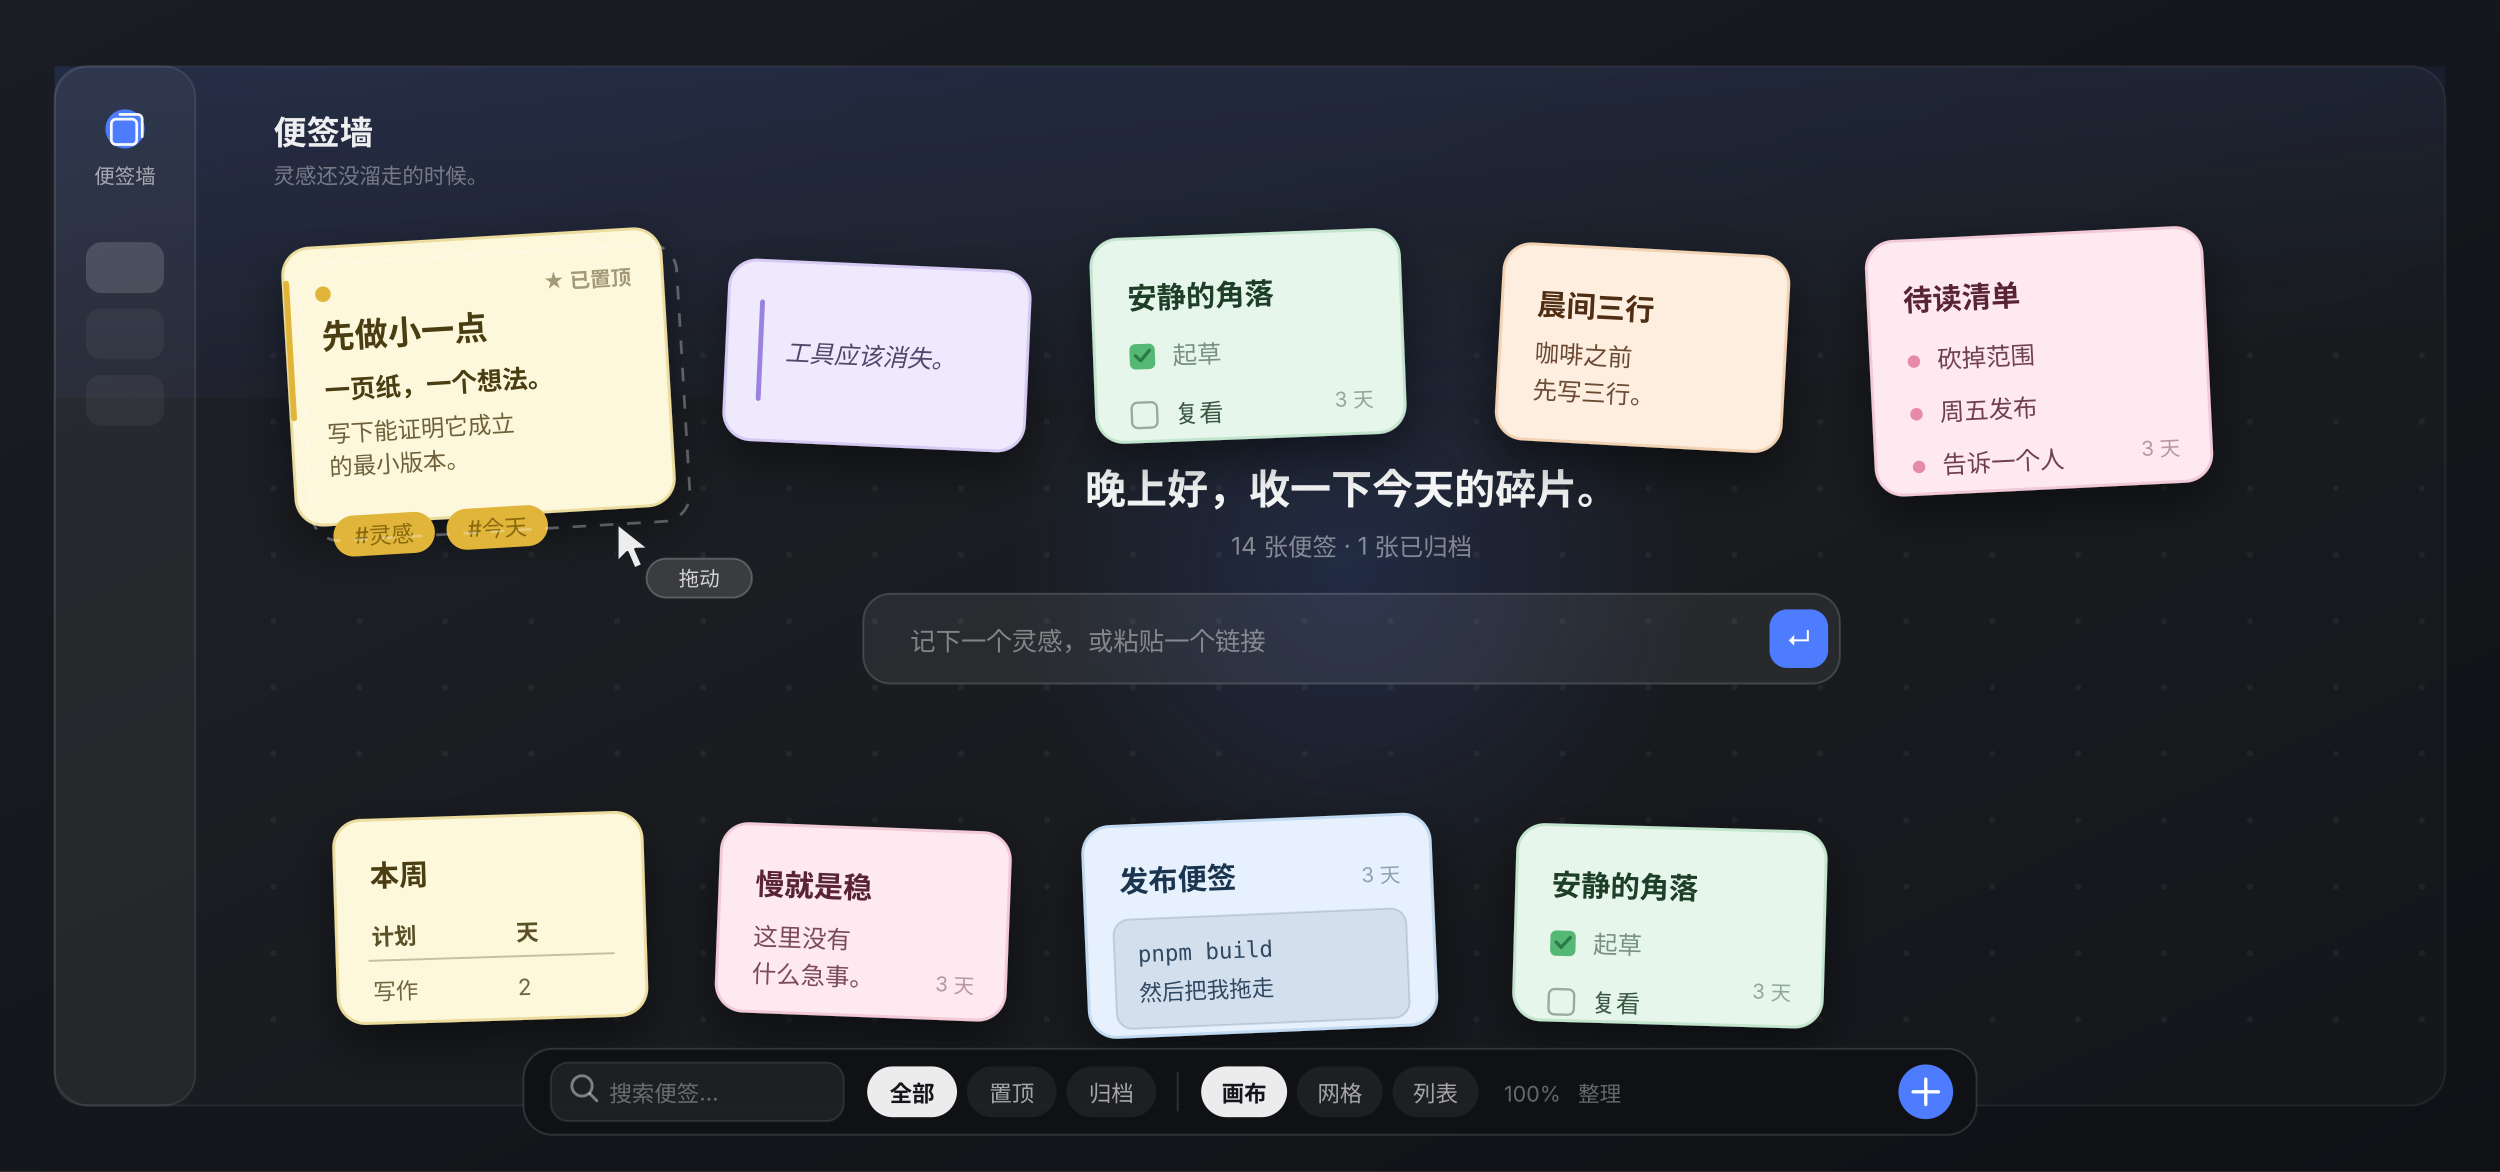
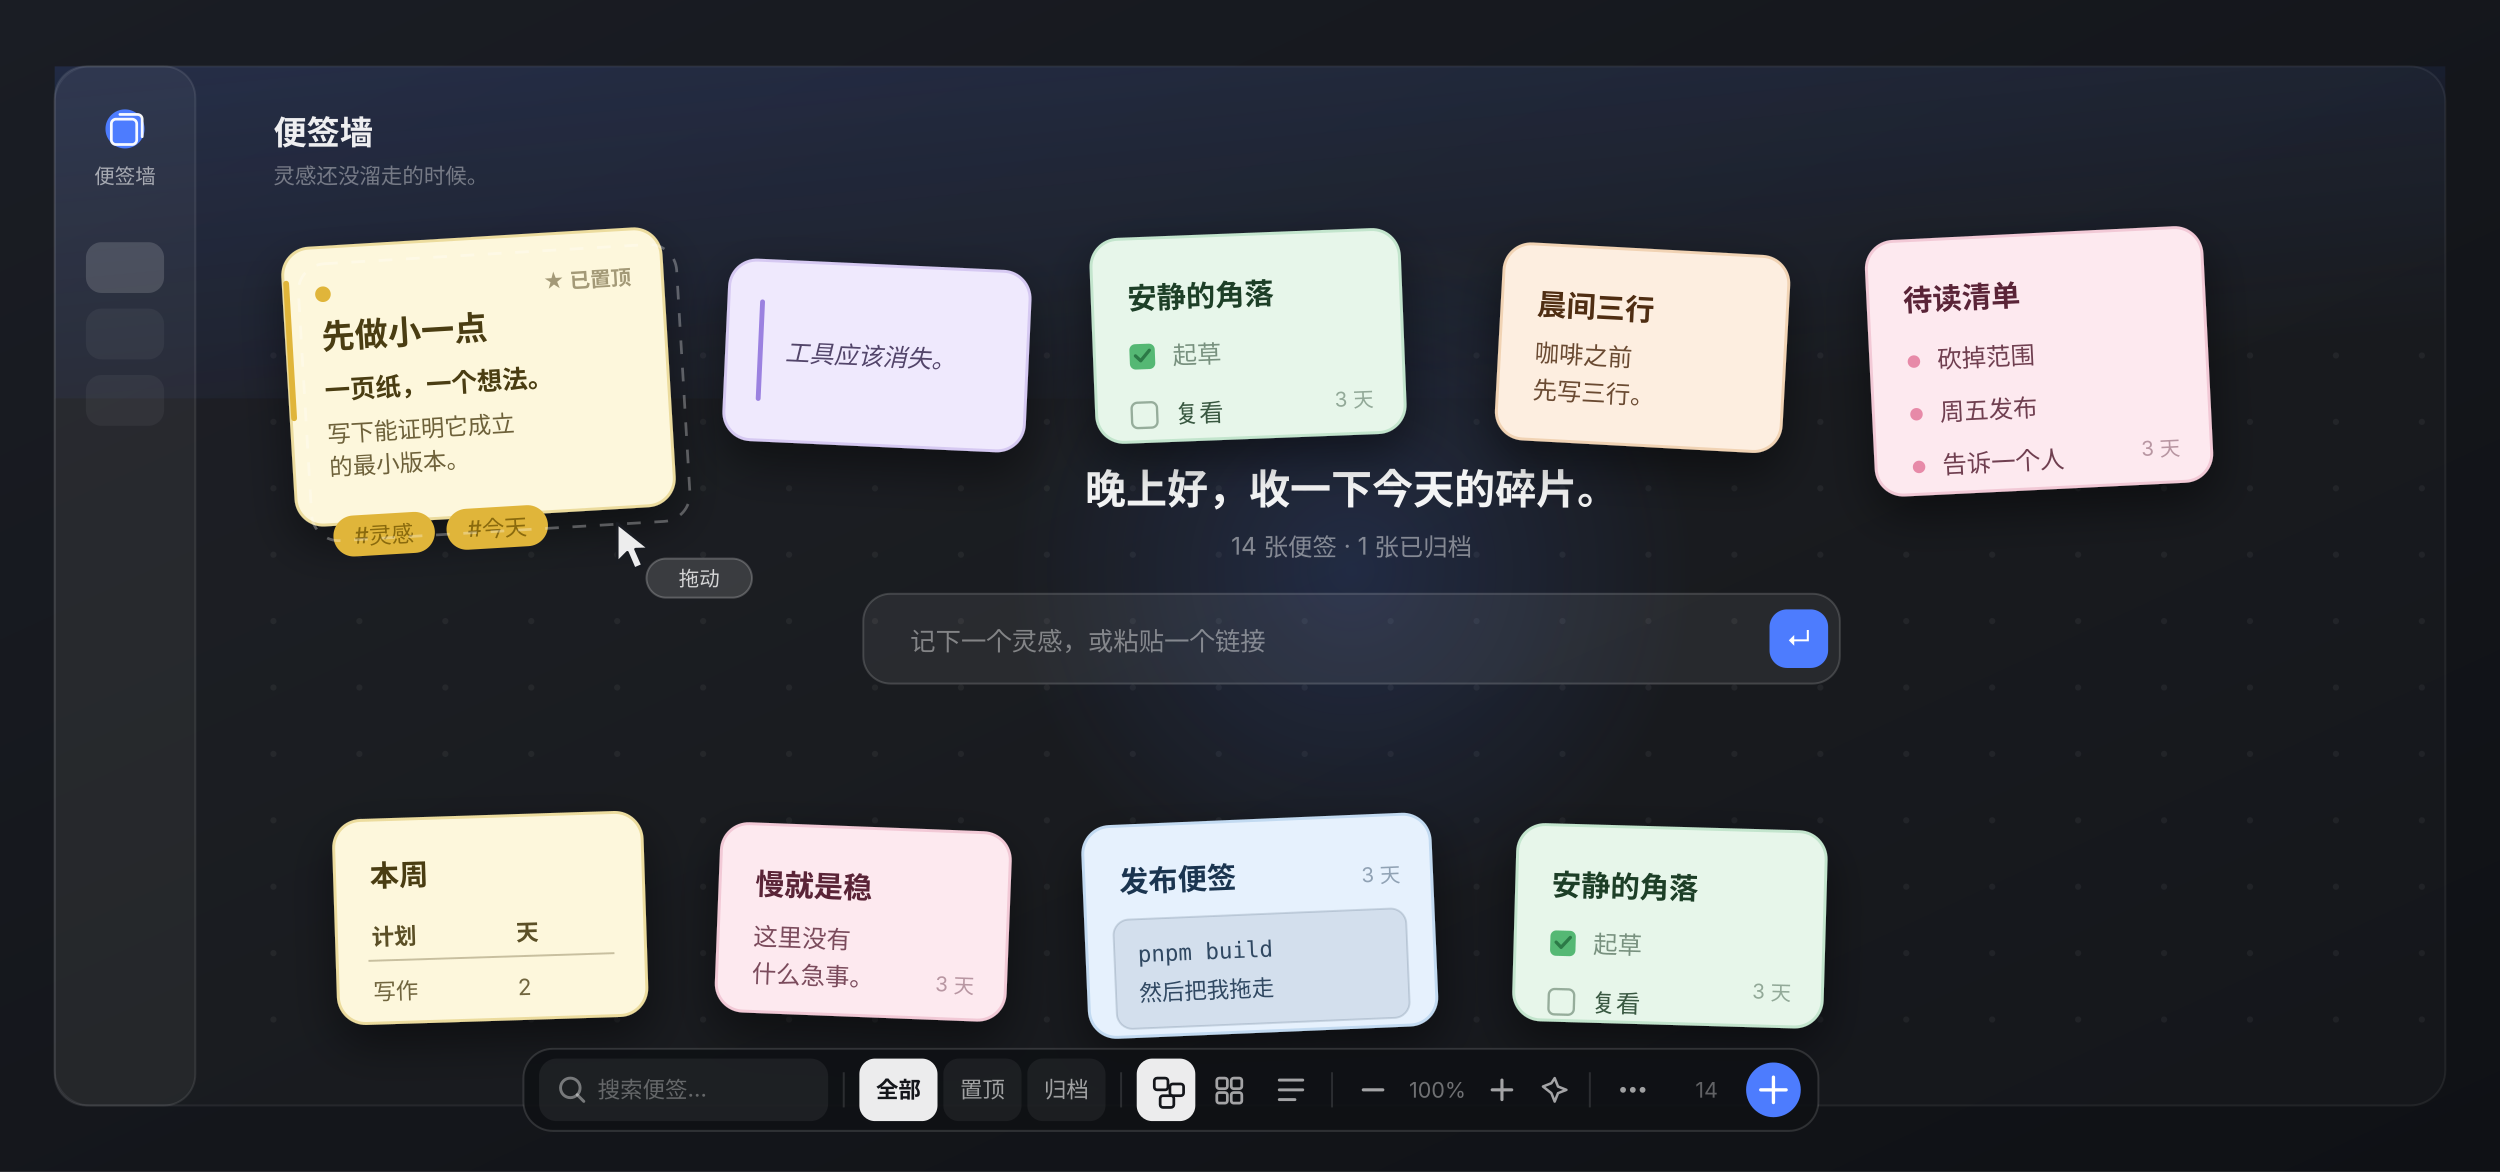
<svg xmlns="http://www.w3.org/2000/svg" width="1280" height="600" viewBox="0 0 1280 600">
  <defs>
    <linearGradient id="board" x1="0" y1="0" x2="1" y2="1">
      <stop offset="0" stop-color="#1a1d24" />
      <stop offset="0.55" stop-color="#14161b" />
      <stop offset="1" stop-color="#0f1115" />
    </linearGradient>
    <linearGradient id="glow" x1="0" y1="0" x2="0.7" y2="1">
      <stop offset="0" stop-color="#4d7cfe" stop-opacity="0.15" />
      <stop offset="1" stop-color="#4d7cfe" stop-opacity="0" />
    </linearGradient>
    <radialGradient id="centre">
      <stop offset="0" stop-color="#4d7cfe" stop-opacity="0.16" />
      <stop offset="0.7" stop-color="#4d7cfe" stop-opacity="0" />
    </radialGradient>
    <filter id="cardShadow" x="-30%" y="-30%" width="160%" height="180%">
      <feDropShadow dx="0" dy="10" stdDeviation="12" flood-color="#000000" flood-opacity="0.45" />
    </filter>
  </defs>
  <rect x="0" y="0" width="1280" height="600" fill="url(#board)" />
  <rect x="28" y="34" width="1224" height="532" rx="18" fill="#ffffff" fill-opacity="0.02" stroke="#ffffff" stroke-opacity="0.07" stroke-width="1" />
  <rect x="28" y="34" width="1224" height="170" fill="url(#glow)" />
  <rect x="28" y="34" width="72" height="532" rx="16" fill="#ffffff" fill-opacity="0.05" stroke="#ffffff" stroke-opacity="0.09" stroke-width="1" />
  <circle cx="64" cy="66" r="10" fill="#4d7cfe" fill-opacity="1" />
  <g transform="translate(56 56)" fill="none" stroke="#ffffff" stroke-opacity="0.95" stroke-width="1.4" stroke-linecap="round">
    <rect x="1" y="5" width="13" height="13" rx="2.4" />
    <path d="M5.4 2.6h9a2.4 2.4 0 0 1 2.4 2.4v9" />
  </g>
  <text x="64" y="94" font-size="10.5" fill="#ffffff" fill-opacity="0.58" text-anchor="middle" font-family="Inter, 'Noto Sans SC', system-ui, sans-serif">便签墙</text>
  <rect x="44" y="124" width="40" height="26" rx="8" fill="#ffffff" fill-opacity="0.15" />
  <rect x="44" y="158" width="40" height="26" rx="8" fill="#ffffff" fill-opacity="0.05" />
  <rect x="44" y="192" width="40" height="26" rx="8" fill="#ffffff" fill-opacity="0.05" />
  <text x="140" y="74" font-size="17" font-weight="700" fill="#ffffff" fill-opacity="0.92" font-family="Inter, 'Noto Sans SC', system-ui, sans-serif">便签墙</text>
  <text x="140" y="94" font-size="11" fill="#ffffff" fill-opacity="0.38" font-family="Inter, 'Noto Sans SC', system-ui, sans-serif">灵感还没溜走的时候。</text>
  <g fill="#ffffff" fill-opacity="0.05">
    <circle cx="140" cy="182" r="1.6" />
    <circle cx="184" cy="182" r="1.6" />
    <circle cx="228" cy="182" r="1.6" />
    <circle cx="272" cy="182" r="1.6" />
    <circle cx="316" cy="182" r="1.6" />
    <circle cx="360" cy="182" r="1.6" />
    <circle cx="404" cy="182" r="1.6" />
    <circle cx="448" cy="182" r="1.6" />
    <circle cx="492" cy="182" r="1.6" />
    <circle cx="536" cy="182" r="1.6" />
    <circle cx="580" cy="182" r="1.6" />
    <circle cx="624" cy="182" r="1.6" />
    <circle cx="668" cy="182" r="1.6" />
    <circle cx="712" cy="182" r="1.6" />
    <circle cx="756" cy="182" r="1.6" />
    <circle cx="800" cy="182" r="1.6" />
    <circle cx="844" cy="182" r="1.6" />
    <circle cx="888" cy="182" r="1.6" />
    <circle cx="932" cy="182" r="1.6" />
    <circle cx="976" cy="182" r="1.6" />
    <circle cx="1020" cy="182" r="1.6" />
    <circle cx="1064" cy="182" r="1.6" />
    <circle cx="1108" cy="182" r="1.6" />
    <circle cx="1152" cy="182" r="1.6" />
    <circle cx="1196" cy="182" r="1.6" />
    <circle cx="1240" cy="182" r="1.6" />
    <circle cx="140" cy="216" r="1.6" />
    <circle cx="184" cy="216" r="1.6" />
    <circle cx="228" cy="216" r="1.6" />
    <circle cx="272" cy="216" r="1.6" />
    <circle cx="316" cy="216" r="1.6" />
    <circle cx="360" cy="216" r="1.6" />
    <circle cx="404" cy="216" r="1.6" />
    <circle cx="448" cy="216" r="1.6" />
    <circle cx="492" cy="216" r="1.6" />
    <circle cx="536" cy="216" r="1.6" />
    <circle cx="580" cy="216" r="1.6" />
    <circle cx="624" cy="216" r="1.6" />
    <circle cx="668" cy="216" r="1.6" />
    <circle cx="712" cy="216" r="1.6" />
    <circle cx="756" cy="216" r="1.6" />
    <circle cx="800" cy="216" r="1.6" />
    <circle cx="844" cy="216" r="1.6" />
    <circle cx="888" cy="216" r="1.6" />
    <circle cx="932" cy="216" r="1.6" />
    <circle cx="976" cy="216" r="1.6" />
    <circle cx="1020" cy="216" r="1.6" />
    <circle cx="1064" cy="216" r="1.6" />
    <circle cx="1108" cy="216" r="1.6" />
    <circle cx="1152" cy="216" r="1.6" />
    <circle cx="1196" cy="216" r="1.6" />
    <circle cx="1240" cy="216" r="1.6" />
    <circle cx="140" cy="250" r="1.6" />
    <circle cx="184" cy="250" r="1.6" />
    <circle cx="228" cy="250" r="1.6" />
    <circle cx="272" cy="250" r="1.6" />
    <circle cx="316" cy="250" r="1.6" />
    <circle cx="360" cy="250" r="1.6" />
    <circle cx="404" cy="250" r="1.6" />
    <circle cx="448" cy="250" r="1.6" />
    <circle cx="492" cy="250" r="1.6" />
    <circle cx="536" cy="250" r="1.6" />
    <circle cx="580" cy="250" r="1.6" />
    <circle cx="624" cy="250" r="1.6" />
    <circle cx="668" cy="250" r="1.6" />
    <circle cx="712" cy="250" r="1.6" />
    <circle cx="756" cy="250" r="1.6" />
    <circle cx="800" cy="250" r="1.6" />
    <circle cx="844" cy="250" r="1.6" />
    <circle cx="888" cy="250" r="1.6" />
    <circle cx="932" cy="250" r="1.6" />
    <circle cx="976" cy="250" r="1.6" />
    <circle cx="1020" cy="250" r="1.6" />
    <circle cx="1064" cy="250" r="1.6" />
    <circle cx="1108" cy="250" r="1.6" />
    <circle cx="1152" cy="250" r="1.6" />
    <circle cx="1196" cy="250" r="1.6" />
    <circle cx="1240" cy="250" r="1.6" />
    <circle cx="140" cy="284" r="1.6" />
    <circle cx="184" cy="284" r="1.6" />
    <circle cx="228" cy="284" r="1.6" />
    <circle cx="272" cy="284" r="1.6" />
    <circle cx="316" cy="284" r="1.6" />
    <circle cx="360" cy="284" r="1.6" />
    <circle cx="404" cy="284" r="1.6" />
    <circle cx="448" cy="284" r="1.6" />
    <circle cx="492" cy="284" r="1.6" />
    <circle cx="536" cy="284" r="1.6" />
    <circle cx="580" cy="284" r="1.6" />
    <circle cx="624" cy="284" r="1.6" />
    <circle cx="668" cy="284" r="1.6" />
    <circle cx="712" cy="284" r="1.6" />
    <circle cx="756" cy="284" r="1.6" />
    <circle cx="800" cy="284" r="1.6" />
    <circle cx="844" cy="284" r="1.6" />
    <circle cx="888" cy="284" r="1.6" />
    <circle cx="932" cy="284" r="1.6" />
    <circle cx="976" cy="284" r="1.6" />
    <circle cx="1020" cy="284" r="1.6" />
    <circle cx="1064" cy="284" r="1.6" />
    <circle cx="1108" cy="284" r="1.6" />
    <circle cx="1152" cy="284" r="1.6" />
    <circle cx="1196" cy="284" r="1.6" />
    <circle cx="1240" cy="284" r="1.6" />
    <circle cx="140" cy="318" r="1.6" />
    <circle cx="184" cy="318" r="1.6" />
    <circle cx="228" cy="318" r="1.6" />
    <circle cx="272" cy="318" r="1.6" />
    <circle cx="316" cy="318" r="1.6" />
    <circle cx="360" cy="318" r="1.6" />
    <circle cx="404" cy="318" r="1.6" />
    <circle cx="448" cy="318" r="1.6" />
    <circle cx="492" cy="318" r="1.6" />
    <circle cx="536" cy="318" r="1.6" />
    <circle cx="580" cy="318" r="1.6" />
    <circle cx="624" cy="318" r="1.6" />
    <circle cx="668" cy="318" r="1.6" />
    <circle cx="712" cy="318" r="1.6" />
    <circle cx="756" cy="318" r="1.6" />
    <circle cx="800" cy="318" r="1.6" />
    <circle cx="844" cy="318" r="1.6" />
    <circle cx="888" cy="318" r="1.6" />
    <circle cx="932" cy="318" r="1.6" />
    <circle cx="976" cy="318" r="1.6" />
    <circle cx="1020" cy="318" r="1.6" />
    <circle cx="1064" cy="318" r="1.6" />
    <circle cx="1108" cy="318" r="1.6" />
    <circle cx="1152" cy="318" r="1.6" />
    <circle cx="1196" cy="318" r="1.6" />
    <circle cx="1240" cy="318" r="1.6" />
    <circle cx="140" cy="352" r="1.6" />
    <circle cx="184" cy="352" r="1.6" />
    <circle cx="228" cy="352" r="1.6" />
    <circle cx="272" cy="352" r="1.6" />
    <circle cx="316" cy="352" r="1.6" />
    <circle cx="360" cy="352" r="1.6" />
    <circle cx="404" cy="352" r="1.6" />
    <circle cx="448" cy="352" r="1.6" />
    <circle cx="492" cy="352" r="1.6" />
    <circle cx="536" cy="352" r="1.6" />
    <circle cx="580" cy="352" r="1.6" />
    <circle cx="624" cy="352" r="1.6" />
    <circle cx="668" cy="352" r="1.6" />
    <circle cx="712" cy="352" r="1.6" />
    <circle cx="756" cy="352" r="1.6" />
    <circle cx="800" cy="352" r="1.6" />
    <circle cx="844" cy="352" r="1.6" />
    <circle cx="888" cy="352" r="1.6" />
    <circle cx="932" cy="352" r="1.6" />
    <circle cx="976" cy="352" r="1.6" />
    <circle cx="1020" cy="352" r="1.6" />
    <circle cx="1064" cy="352" r="1.6" />
    <circle cx="1108" cy="352" r="1.6" />
    <circle cx="1152" cy="352" r="1.6" />
    <circle cx="1196" cy="352" r="1.6" />
    <circle cx="1240" cy="352" r="1.6" />
    <circle cx="140" cy="386" r="1.6" />
    <circle cx="184" cy="386" r="1.6" />
    <circle cx="228" cy="386" r="1.6" />
    <circle cx="272" cy="386" r="1.6" />
    <circle cx="316" cy="386" r="1.6" />
    <circle cx="360" cy="386" r="1.6" />
    <circle cx="404" cy="386" r="1.6" />
    <circle cx="448" cy="386" r="1.6" />
    <circle cx="492" cy="386" r="1.6" />
    <circle cx="536" cy="386" r="1.6" />
    <circle cx="580" cy="386" r="1.6" />
    <circle cx="624" cy="386" r="1.6" />
    <circle cx="668" cy="386" r="1.6" />
    <circle cx="712" cy="386" r="1.6" />
    <circle cx="756" cy="386" r="1.6" />
    <circle cx="800" cy="386" r="1.6" />
    <circle cx="844" cy="386" r="1.6" />
    <circle cx="888" cy="386" r="1.6" />
    <circle cx="932" cy="386" r="1.6" />
    <circle cx="976" cy="386" r="1.6" />
    <circle cx="1020" cy="386" r="1.6" />
    <circle cx="1064" cy="386" r="1.6" />
    <circle cx="1108" cy="386" r="1.6" />
    <circle cx="1152" cy="386" r="1.6" />
    <circle cx="1196" cy="386" r="1.6" />
    <circle cx="1240" cy="386" r="1.6" />
    <circle cx="140" cy="420" r="1.6" />
    <circle cx="184" cy="420" r="1.6" />
    <circle cx="228" cy="420" r="1.6" />
    <circle cx="272" cy="420" r="1.6" />
    <circle cx="316" cy="420" r="1.6" />
    <circle cx="360" cy="420" r="1.6" />
    <circle cx="404" cy="420" r="1.6" />
    <circle cx="448" cy="420" r="1.6" />
    <circle cx="492" cy="420" r="1.6" />
    <circle cx="536" cy="420" r="1.6" />
    <circle cx="580" cy="420" r="1.6" />
    <circle cx="624" cy="420" r="1.6" />
    <circle cx="668" cy="420" r="1.6" />
    <circle cx="712" cy="420" r="1.6" />
    <circle cx="756" cy="420" r="1.6" />
    <circle cx="800" cy="420" r="1.6" />
    <circle cx="844" cy="420" r="1.6" />
    <circle cx="888" cy="420" r="1.6" />
    <circle cx="932" cy="420" r="1.6" />
    <circle cx="976" cy="420" r="1.6" />
    <circle cx="1020" cy="420" r="1.6" />
    <circle cx="1064" cy="420" r="1.6" />
    <circle cx="1108" cy="420" r="1.6" />
    <circle cx="1152" cy="420" r="1.6" />
    <circle cx="1196" cy="420" r="1.6" />
    <circle cx="1240" cy="420" r="1.6" />
    <circle cx="140" cy="454" r="1.6" />
    <circle cx="184" cy="454" r="1.6" />
    <circle cx="228" cy="454" r="1.6" />
    <circle cx="272" cy="454" r="1.6" />
    <circle cx="316" cy="454" r="1.6" />
    <circle cx="360" cy="454" r="1.6" />
    <circle cx="404" cy="454" r="1.6" />
    <circle cx="448" cy="454" r="1.6" />
    <circle cx="492" cy="454" r="1.6" />
    <circle cx="536" cy="454" r="1.6" />
    <circle cx="580" cy="454" r="1.6" />
    <circle cx="624" cy="454" r="1.6" />
    <circle cx="668" cy="454" r="1.6" />
    <circle cx="712" cy="454" r="1.6" />
    <circle cx="756" cy="454" r="1.6" />
    <circle cx="800" cy="454" r="1.6" />
    <circle cx="844" cy="454" r="1.6" />
    <circle cx="888" cy="454" r="1.6" />
    <circle cx="932" cy="454" r="1.6" />
    <circle cx="976" cy="454" r="1.6" />
    <circle cx="1020" cy="454" r="1.6" />
    <circle cx="1064" cy="454" r="1.6" />
    <circle cx="1108" cy="454" r="1.6" />
    <circle cx="1152" cy="454" r="1.6" />
    <circle cx="1196" cy="454" r="1.6" />
    <circle cx="1240" cy="454" r="1.6" />
    <circle cx="140" cy="488" r="1.6" />
    <circle cx="184" cy="488" r="1.6" />
    <circle cx="228" cy="488" r="1.6" />
    <circle cx="272" cy="488" r="1.6" />
    <circle cx="316" cy="488" r="1.6" />
    <circle cx="360" cy="488" r="1.6" />
    <circle cx="404" cy="488" r="1.6" />
    <circle cx="448" cy="488" r="1.6" />
    <circle cx="492" cy="488" r="1.6" />
    <circle cx="536" cy="488" r="1.6" />
    <circle cx="580" cy="488" r="1.6" />
    <circle cx="624" cy="488" r="1.6" />
    <circle cx="668" cy="488" r="1.6" />
    <circle cx="712" cy="488" r="1.6" />
    <circle cx="756" cy="488" r="1.6" />
    <circle cx="800" cy="488" r="1.6" />
    <circle cx="844" cy="488" r="1.6" />
    <circle cx="888" cy="488" r="1.6" />
    <circle cx="932" cy="488" r="1.6" />
    <circle cx="976" cy="488" r="1.6" />
    <circle cx="1020" cy="488" r="1.6" />
    <circle cx="1064" cy="488" r="1.6" />
    <circle cx="1108" cy="488" r="1.6" />
    <circle cx="1152" cy="488" r="1.6" />
    <circle cx="1196" cy="488" r="1.6" />
    <circle cx="1240" cy="488" r="1.6" />
    <circle cx="140" cy="522" r="1.6" />
    <circle cx="184" cy="522" r="1.6" />
    <circle cx="228" cy="522" r="1.6" />
    <circle cx="272" cy="522" r="1.6" />
    <circle cx="316" cy="522" r="1.6" />
    <circle cx="360" cy="522" r="1.6" />
    <circle cx="404" cy="522" r="1.6" />
    <circle cx="448" cy="522" r="1.6" />
    <circle cx="492" cy="522" r="1.6" />
    <circle cx="536" cy="522" r="1.6" />
    <circle cx="580" cy="522" r="1.6" />
    <circle cx="624" cy="522" r="1.6" />
    <circle cx="668" cy="522" r="1.6" />
    <circle cx="712" cy="522" r="1.6" />
    <circle cx="756" cy="522" r="1.6" />
    <circle cx="800" cy="522" r="1.6" />
    <circle cx="844" cy="522" r="1.6" />
    <circle cx="888" cy="522" r="1.6" />
    <circle cx="932" cy="522" r="1.6" />
    <circle cx="976" cy="522" r="1.6" />
    <circle cx="1020" cy="522" r="1.6" />
    <circle cx="1064" cy="522" r="1.6" />
    <circle cx="1108" cy="522" r="1.6" />
    <circle cx="1152" cy="522" r="1.6" />
    <circle cx="1196" cy="522" r="1.6" />
    <circle cx="1240" cy="522" r="1.6" />
  </g>
  <circle cx="692" cy="292" r="250" fill="url(#centre)" />
  <text x="692" y="258" font-size="21" font-weight="700" fill="#ffffff" fill-opacity="0.95" text-anchor="middle" font-family="Inter, 'Noto Sans SC', system-ui, sans-serif">晚上好，收一下今天的碎片。</text>
  <text x="692" y="284" font-size="12.5" fill="#ffffff" fill-opacity="0.45" text-anchor="middle" font-family="Inter, 'Noto Sans SC', system-ui, sans-serif">14 张便签 · 1 张已归档</text>
  <rect x="442" y="304" width="500" height="46" rx="14" fill="#ffffff" fill-opacity="0.07" stroke="#ffffff" stroke-opacity="0.16" stroke-width="1" />
  <text x="466" y="333" font-size="13" fill="#ffffff" fill-opacity="0.42" font-family="Inter, 'Noto Sans SC', system-ui, sans-serif">记下一个灵感，或粘贴一个链接</text>
  <rect x="906" y="312" width="30" height="30" rx="9" fill="#4d7cfe" />
  <text x="921" y="332" font-size="13" fill="#ffffff" text-anchor="middle" font-family="Inter, 'Noto Sans SC', system-ui, sans-serif">↵</text>
  <g transform="translate(148 122) rotate(-3.4 97 71)">
    <rect x="0" y="0" width="194" height="142" rx="14" fill="#fdf7dc" stroke="#ecdc9e" stroke-width="1.5" filter="url(#cardShadow)" />
    <rect x="0" y="16" width="3" height="72" rx="1.5" fill="#e0b53a" />
    <circle cx="20" cy="24" r="4" fill="#e0b53a" fill-opacity="1" />
    <text x="178" y="28" font-size="10.5" font-weight="600" fill="#4a3d12" fill-opacity="0.5" text-anchor="end" font-family="Inter, 'Noto Sans SC', system-ui, sans-serif">★ 已置顶</text>
    <text x="18" y="52" font-size="17" font-weight="700" fill="#4a3d12" font-family="Inter, 'Noto Sans SC', system-ui, sans-serif">先做小一点</text>
    <text x="18" y="78" font-size="13" font-weight="650" fill="#4a3d12" font-family="Inter, 'Noto Sans SC', system-ui, sans-serif">一页纸，一个想法。</text>
    <text x="18" y="100" font-size="12" font-weight="400" fill="#4a3d12" fill-opacity="0.8" text-anchor="start" font-family="Inter, 'Noto Sans SC', system-ui, sans-serif">写下能证明它成立</text>
    <text x="18" y="117" font-size="12" font-weight="400" fill="#4a3d12" fill-opacity="0.8" text-anchor="start" font-family="Inter, 'Noto Sans SC', system-ui, sans-serif">的最小版本。</text>
    <rect x="18" y="138" width="52" height="21" rx="10.5" fill="#e0b53a" />
    <text x="44" y="152.525" font-size="11.5" font-weight="500" fill="#8a6a0d" text-anchor="middle" font-family="Inter, 'Noto Sans SC', system-ui, sans-serif">#灵感</text>
    <rect x="76" y="138" width="52" height="21" rx="10.5" fill="#e0b53a" />
    <text x="102" y="152.525" font-size="11.5" font-weight="500" fill="#8a6a0d" text-anchor="middle" font-family="Inter, 'Noto Sans SC', system-ui, sans-serif">#今天</text>
  </g>
  <g transform="translate(372 136) rotate(2.6 77 46)">
    <rect x="0" y="0" width="154" height="92" rx="14" fill="#efe9fd" stroke="#d6c9f2" stroke-width="1.5" filter="url(#cardShadow)" />
    <rect x="16" y="20" width="2.5" height="52" rx="1.25" fill="#9b81e0" />
    <text x="30" y="51" font-size="12.5" font-style="italic" fill="#36264f" fill-opacity="0.84" font-family="Inter, 'Noto Sans SC', system-ui, sans-serif">工具应该消失。</text>
  </g>
  <g transform="translate(560 120) rotate(-2.2 79 52)">
    <rect x="0" y="0" width="158" height="104" rx="14" fill="#e7f6ea" stroke="#c3e5cd" stroke-width="1.5" filter="url(#cardShadow)" />
    <text x="18" y="36" font-size="15" font-weight="650" fill="#1d3f27" font-family="Inter, 'Noto Sans SC', system-ui, sans-serif">安静的角落</text>
    <rect x="18" y="54" width="13" height="13" rx="3" fill="#55b874" stroke="none" stroke-opacity="0.4" stroke-width="1.2" />
    <path d="M21 60 l2.6 2.6 l4.6 -5.2" stroke="#2c7a47" stroke-width="1.7" fill="none" stroke-linecap="round" stroke-linejoin="round" />
    <text x="40" y="65" font-size="12.5" fill="#1d3f27" fill-opacity="0.55" font-family="Inter, 'Noto Sans SC', system-ui, sans-serif">起草</text>
    <rect x="18" y="84" width="13" height="13" rx="3" fill="none" stroke="#1d3f27" stroke-opacity="0.4" stroke-width="1.2" />
    <text x="40" y="95" font-size="12.5" fill="#1d3f27" fill-opacity="0.86" font-family="Inter, 'Noto Sans SC', system-ui, sans-serif">复看</text>
    <text x="142" y="90" font-size="10.5" fill="#1d3f27" fill-opacity="0.42" text-anchor="end" font-family="Inter, 'Noto Sans SC', system-ui, sans-serif">3 天</text>
  </g>
  <g transform="translate(768 128) rotate(3.1 73 50)">
    <rect x="0" y="0" width="146" height="100" rx="14" fill="#fdeee0" stroke="#f1d3b4" stroke-width="1.5" filter="url(#cardShadow)" />
    <text x="18" y="36" font-size="15" font-weight="650" fill="#4f2d12" font-family="Inter, 'Noto Sans SC', system-ui, sans-serif">晨间三行</text>
    <text x="18" y="60" font-size="12.5" font-weight="400" fill="#4f2d12" fill-opacity="0.84" text-anchor="start" font-family="Inter, 'Noto Sans SC', system-ui, sans-serif">咖啡之前</text>
    <text x="18" y="79" font-size="12.5" font-weight="400" fill="#4f2d12" fill-opacity="0.84" text-anchor="start" font-family="Inter, 'Noto Sans SC', system-ui, sans-serif">先写三行。</text>
  </g>
  <g transform="translate(958 120) rotate(-2.8 86 65)">
    <rect x="0" y="0" width="172" height="130" rx="14" fill="#fde9ef" stroke="#f2c9d6" stroke-width="1.5" filter="url(#cardShadow)" />
    <text x="18" y="36" font-size="15" font-weight="650" fill="#5a2437" font-family="Inter, 'Noto Sans SC', system-ui, sans-serif">待读清单</text>
    <circle cx="22" cy="62" r="3.2" fill="#e78aa8" fill-opacity="1" />
    <text x="34" y="66" font-size="12.5" fill="#5a2437" fill-opacity="0.86" font-family="Inter, 'Noto Sans SC', system-ui, sans-serif">砍掉范围</text>
    <circle cx="22" cy="89" r="3.2" fill="#e78aa8" fill-opacity="1" />
    <text x="34" y="93" font-size="12.5" fill="#5a2437" fill-opacity="0.86" font-family="Inter, 'Noto Sans SC', system-ui, sans-serif">周五发布</text>
    <circle cx="22" cy="116" r="3.2" fill="#e78aa8" fill-opacity="1" />
    <text x="34" y="120" font-size="12.5" fill="#5a2437" fill-opacity="0.86" font-family="Inter, 'Noto Sans SC', system-ui, sans-serif">告诉一个人</text>
    <text x="156" y="116" font-size="10.5" fill="#5a2437" fill-opacity="0.42" text-anchor="end" font-family="Inter, 'Noto Sans SC', system-ui, sans-serif">3 天</text>
  </g>
  <g transform="translate(172 418) rotate(-1.8 79 52)">
    <rect x="0" y="0" width="158" height="104" rx="14" fill="#fdf7dc" stroke="#ecdc9e" stroke-width="1.5" filter="url(#cardShadow)" />
    <text x="18" y="34" font-size="15" font-weight="650" fill="#4a3d12" font-family="Inter, 'Noto Sans SC', system-ui, sans-serif">本周</text>
    <text x="18" y="64" font-size="11.5" font-weight="650" fill="#4a3d12" fill-opacity="0.9" font-family="Inter, 'Noto Sans SC', system-ui, sans-serif">计划</text>
    <text x="92" y="64" font-size="11.5" font-weight="650" fill="#4a3d12" fill-opacity="0.9" font-family="Inter, 'Noto Sans SC', system-ui, sans-serif">天</text>
    <line x1="16" y1="72" x2="142" y2="72" stroke="#4a3d12" stroke-opacity="0.3" stroke-width="1" />
    <text x="18" y="92" font-size="11.5" fill="#4a3d12" fill-opacity="0.78" font-family="Inter, 'Noto Sans SC', system-ui, sans-serif">写作</text>
    <text x="92" y="92" font-size="11.5" fill="#4a3d12" fill-opacity="0.78" font-family="Inter, 'Noto Sans SC', system-ui, sans-serif">2</text>
  </g>
  <g transform="translate(368 424) rotate(2.2 74 48)">
    <rect x="0" y="0" width="148" height="96" rx="14" fill="#fde9ef" stroke="#f2c9d6" stroke-width="1.5" filter="url(#cardShadow)" />
    <text x="18" y="36" font-size="15" font-weight="650" fill="#5a2437" font-family="Inter, 'Noto Sans SC', system-ui, sans-serif">慢就是稳</text>
    <text x="18" y="62" font-size="12.5" font-weight="400" fill="#5a2437" fill-opacity="0.8" text-anchor="start" font-family="Inter, 'Noto Sans SC', system-ui, sans-serif">这里没有</text>
    <text x="18" y="81" font-size="12.5" font-weight="400" fill="#5a2437" fill-opacity="0.8" text-anchor="start" font-family="Inter, 'Noto Sans SC', system-ui, sans-serif">什么急事。</text>
    <text x="132" y="82" font-size="10.5" fill="#5a2437" fill-opacity="0.42" text-anchor="end" font-family="Inter, 'Noto Sans SC', system-ui, sans-serif">3 天</text>
  </g>
  <g transform="translate(556 420) rotate(-2.4 89 54)">
    <rect x="0" y="0" width="178" height="108" rx="14" fill="#e6f1fd" stroke="#c2daf1" stroke-width="1.5" filter="url(#cardShadow)" />
    <text x="18" y="34" font-size="15" font-weight="650" fill="#1b3550" font-family="Inter, 'Noto Sans SC', system-ui, sans-serif">发布便签</text>
    <text x="162" y="34" font-size="10.5" fill="#1b3550" fill-opacity="0.42" text-anchor="end" font-family="Inter, 'Noto Sans SC', system-ui, sans-serif">3 天</text>
    <rect x="14" y="48" width="150" height="56" rx="8" fill="#1b3550" fill-opacity="0.09" stroke="#1b3550" stroke-opacity="0.16" stroke-width="1" />
    <text x="26" y="70" font-size="11.5" font-weight="500" fill="#1b3550" fill-opacity="0.88" text-anchor="start" font-family="ui-monospace, SFMono-Regular, Menlo, monospace">pnpm build</text>
    <text x="26" y="90" font-size="11.5" font-weight="500" fill="#1b3550" fill-opacity="0.88" text-anchor="start" font-family="ui-monospace, SFMono-Regular, Menlo, monospace">然后把我拖走</text>
  </g>
  <g transform="translate(776 424) rotate(1.6 79 50)">
    <rect x="0" y="0" width="158" height="100" rx="14" fill="#e7f6ea" stroke="#c3e5cd" stroke-width="1.5" filter="url(#cardShadow)" />
    <text x="18" y="36" font-size="15" font-weight="650" fill="#1d3f27" font-family="Inter, 'Noto Sans SC', system-ui, sans-serif">安静的角落</text>
    <rect x="18" y="54" width="13" height="13" rx="3" fill="#55b874" stroke="none" stroke-opacity="0.4" stroke-width="1.2" />
    <path d="M21 60 l2.6 2.6 l4.6 -5.2" stroke="#2c7a47" stroke-width="1.7" fill="none" stroke-linecap="round" stroke-linejoin="round" />
    <text x="40" y="65" font-size="12.5" fill="#1d3f27" fill-opacity="0.55" font-family="Inter, 'Noto Sans SC', system-ui, sans-serif">起草</text>
    <rect x="18" y="84" width="13" height="13" rx="3" fill="none" stroke="#1d3f27" stroke-opacity="0.4" stroke-width="1.2" />
    <text x="40" y="95" font-size="12.5" fill="#1d3f27" fill-opacity="0.86" font-family="Inter, 'Noto Sans SC', system-ui, sans-serif">复看</text>
    <text x="142" y="86" font-size="10.5" fill="#1d3f27" fill-opacity="0.42" text-anchor="end" font-family="Inter, 'Noto Sans SC', system-ui, sans-serif">3 天</text>
  </g>
  <rect x="156" y="130" width="194" height="142" rx="14" fill="none" stroke="#ffffff" stroke-opacity="0.3" stroke-width="1.4" stroke-dasharray="7 7" transform="rotate(-3.4 253 201)" />
  <g transform="translate(316 268)">
    <path d="M0 0v20l5.2-5.2 3.6 8.4 4.2-1.8-3.6-8.2 7-.2z" fill="#ffffff" fill-opacity="0.92" stroke="#191c22" stroke-width="1.4" stroke-linejoin="round" />
    <rect x="15" y="18" width="54" height="20" rx="10" fill="#ffffff" fill-opacity="0.14" stroke="#ffffff" stroke-opacity="0.22" stroke-width="1" />
    <text x="42" y="32" font-size="10.5" fill="#ffffff" fill-opacity="0.78" text-anchor="middle" font-family="Inter, 'Noto Sans SC', system-ui, sans-serif">拖动</text>
  </g>
-   <rect x="268" y="537" width="744" height="44" rx="15" fill="#0f1115" fill-opacity="0.9" stroke="#ffffff" stroke-opacity="0.13" stroke-width="1" />
-   <rect x="282" y="544" width="150" height="30" rx="9" fill="#ffffff" fill-opacity="0.06" stroke="#ffffff" stroke-opacity="0.1" stroke-width="1" />
-   <circle cx="298" cy="556" r="5.2" fill="none" stroke="#ffffff" stroke-opacity="0.42" stroke-width="1.5" />
-   <path d="M302 560 l3.6 3.6" stroke="#ffffff" stroke-opacity="0.42" stroke-width="1.5" stroke-linecap="round" />
-   <text x="312" y="564" font-size="11.5" fill="#ffffff" fill-opacity="0.34" font-family="Inter, 'Noto Sans SC', system-ui, sans-serif">搜索便签…</text>
-   <rect x="444" y="546" width="46" height="26" rx="13" fill="#ffffff" fill-opacity="0.92" />
-   <text x="467" y="564" font-size="11.5" font-weight="600" fill="#14161b" fill-opacity="1" text-anchor="middle" font-family="Inter, 'Noto Sans SC', system-ui, sans-serif">全部</text>
-   <rect x="495" y="546" width="46" height="26" rx="13" fill="#ffffff" fill-opacity="0.06" />
-   <text x="518" y="564" font-size="11.5" font-weight="500" fill="#ffffff" fill-opacity="0.6" text-anchor="middle" font-family="Inter, 'Noto Sans SC', system-ui, sans-serif">置顶</text>
-   <rect x="546" y="546" width="46" height="26" rx="13" fill="#ffffff" fill-opacity="0.06" />
-   <text x="569" y="564" font-size="11.5" font-weight="500" fill="#ffffff" fill-opacity="0.6" text-anchor="middle" font-family="Inter, 'Noto Sans SC', system-ui, sans-serif">归档</text>
-   <line x1="603" y1="549" x2="603" y2="569" stroke="#ffffff" stroke-opacity="0.13" stroke-width="1" />
-   <rect x="615" y="546" width="44" height="26" rx="13" fill="#ffffff" fill-opacity="0.92" />
-   <text x="637" y="564" font-size="11.5" font-weight="600" fill="#14161b" fill-opacity="1" text-anchor="middle" font-family="Inter, 'Noto Sans SC', system-ui, sans-serif">画布</text>
-   <rect x="664" y="546" width="44" height="26" rx="13" fill="#ffffff" fill-opacity="0.06" />
-   <text x="686" y="564" font-size="11.5" font-weight="500" fill="#ffffff" fill-opacity="0.6" text-anchor="middle" font-family="Inter, 'Noto Sans SC', system-ui, sans-serif">网格</text>
-   <rect x="713" y="546" width="44" height="26" rx="13" fill="#ffffff" fill-opacity="0.06" />
-   <text x="735" y="564" font-size="11.5" font-weight="500" fill="#ffffff" fill-opacity="0.6" text-anchor="middle" font-family="Inter, 'Noto Sans SC', system-ui, sans-serif">列表</text>
-   <text x="770" y="564" font-size="11" fill="#ffffff" fill-opacity="0.36" font-family="Inter, 'Noto Sans SC', system-ui, sans-serif">100%</text>
-   <text x="808" y="564" font-size="11" fill="#ffffff" fill-opacity="0.36" font-family="Inter, 'Noto Sans SC', system-ui, sans-serif">整理</text>
-   <circle cx="986" cy="559" r="14" fill="#4d7cfe" />
-   <path d="M986 552.5 v13 M979.5 559 h13" stroke="#ffffff" stroke-width="1.7" stroke-linecap="round" />
+   <rect x="268" y="537" width="663" height="42" rx="15" fill="#0f1115" fill-opacity="0.9" stroke="#ffffff" stroke-opacity="0.13" stroke-width="1" />
+   <rect x="276" y="542" width="148" height="32" rx="9" fill="#ffffff" fill-opacity="0.06" />
+   <circle cx="292" cy="557" r="5" fill="none" stroke="#ffffff" stroke-opacity="0.4" stroke-width="1.5" />
+   <path d="M295.5 560.5 l3.4 3.4" stroke="#ffffff" stroke-opacity="0.4" stroke-width="1.5" stroke-linecap="round" />
+   <text x="306" y="562" font-size="11.5" fill="#ffffff" fill-opacity="0.32" font-family="Inter, 'Noto Sans SC', system-ui, sans-serif">搜索便签…</text>
+   <line x1="432" y1="549" x2="432" y2="567" stroke="#ffffff" stroke-opacity="0.12" stroke-width="1" />
+   <rect x="440" y="542" width="40" height="32" rx="8" fill="#ffffff" fill-opacity="0.92" />
+   <text x="460" y="562" font-size="11.5" font-weight="600" fill="#14161b" fill-opacity="1" text-anchor="middle" font-family="Inter, 'Noto Sans SC', system-ui, sans-serif">全部</text>
+   <rect x="483" y="542" width="40" height="32" rx="8" fill="#ffffff" fill-opacity="0.055" />
+   <text x="503" y="562" font-size="11.5" font-weight="500" fill="#ffffff" fill-opacity="0.58" text-anchor="middle" font-family="Inter, 'Noto Sans SC', system-ui, sans-serif">置顶</text>
+   <rect x="526" y="542" width="40" height="32" rx="8" fill="#ffffff" fill-opacity="0.055" />
+   <text x="546" y="562" font-size="11.5" font-weight="500" fill="#ffffff" fill-opacity="0.58" text-anchor="middle" font-family="Inter, 'Noto Sans SC', system-ui, sans-serif">归档</text>
+   <line x1="574" y1="549" x2="574" y2="567" stroke="#ffffff" stroke-opacity="0.12" stroke-width="1" />
+   <rect x="582" y="542" width="30" height="32" rx="8" fill="#ffffff" fill-opacity="0.92" />
+   <g transform="translate(597 558)">
+     <rect x="-6" y="-6" width="7" height="6" rx="1.4" stroke="#14161b" stroke-width="1.4" fill="none" />
+     <rect x="2" y="-3" width="7" height="6" rx="1.4" stroke="#14161b" stroke-width="1.4" fill="none" />
+     <rect x="-3" y="3" width="7" height="6" rx="1.4" stroke="#14161b" stroke-width="1.4" fill="none" />
+   </g>
+   <rect x="614" y="542" width="30" height="32" rx="8" fill="#ffffff" fill-opacity="0" />
+   <g transform="translate(629 558)">
+     <rect x="-6" y="-6" width="5.4" height="5.4" rx="1.2" stroke="#ffffff" stroke-opacity="0.62" stroke-width="1.4" fill="none" />
+     <rect x="1.4" y="-6" width="5.4" height="5.4" rx="1.2" stroke="#ffffff" stroke-opacity="0.62" stroke-width="1.4" fill="none" />
+     <rect x="-6" y="1.4" width="5.4" height="5.4" rx="1.2" stroke="#ffffff" stroke-opacity="0.62" stroke-width="1.4" fill="none" />
+     <rect x="1.4" y="1.4" width="5.4" height="5.4" rx="1.2" stroke="#ffffff" stroke-opacity="0.62" stroke-width="1.4" fill="none" />
+   </g>
+   <rect x="646" y="542" width="30" height="32" rx="8" fill="#ffffff" fill-opacity="0" />
+   <g transform="translate(661 558)">
+     <path d="M-6 -5h12M-6 0h12M-6 5h8" stroke="#ffffff" stroke-opacity="0.62" stroke-width="1.5" stroke-linecap="round" />
+   </g>
+   <line x1="682" y1="549" x2="682" y2="567" stroke="#ffffff" stroke-opacity="0.12" stroke-width="1" />
+   <g transform="translate(703 558)">
+     <path d="M-5 0h10" stroke="#ffffff" stroke-opacity="0.62" stroke-width="1.6" stroke-linecap="round" />
+   </g>
+   <text x="736" y="562" font-size="11" fill="#ffffff" fill-opacity="0.4" text-anchor="middle" font-family="Inter, 'Noto Sans SC', system-ui, sans-serif">100%</text>
+   <g transform="translate(769 558)">
+     <path d="M-5 0h10M0 -5v10" stroke="#ffffff" stroke-opacity="0.62" stroke-width="1.6" stroke-linecap="round" />
+   </g>
+   <g transform="translate(796 558)">
+     <path d="M0 -6l1.7 4.3 4.3 1.7-4.3 1.7L0 6l-1.7-4.3L-6 -1.7l4.3-1.7L0 -6Z" stroke="#ffffff" stroke-opacity="0.62" stroke-width="1.3" fill="none" stroke-linejoin="round" />
+   </g>
+   <line x1="814" y1="549" x2="814" y2="567" stroke="#ffffff" stroke-opacity="0.12" stroke-width="1" />
+   <g transform="translate(836 558)">
+     <circle cx="-5" cy="0" r="1.5" fill="#ffffff" fill-opacity="0.6" />
+     <circle cx="0" cy="0" r="1.5" fill="#ffffff" fill-opacity="0.6" />
+     <circle cx="5" cy="0" r="1.5" fill="#ffffff" fill-opacity="0.6" />
+   </g>
+   <text x="868" y="562" font-size="11" fill="#ffffff" fill-opacity="0.34" font-family="Inter, 'Noto Sans SC', system-ui, sans-serif">14</text>
+   <circle cx="908" cy="558" r="14" fill="#4d7cfe" />
+   <path d="M908 551.5 v13 M901.5 558 h13" stroke="#ffffff" stroke-width="1.7" stroke-linecap="round" />
</svg>
